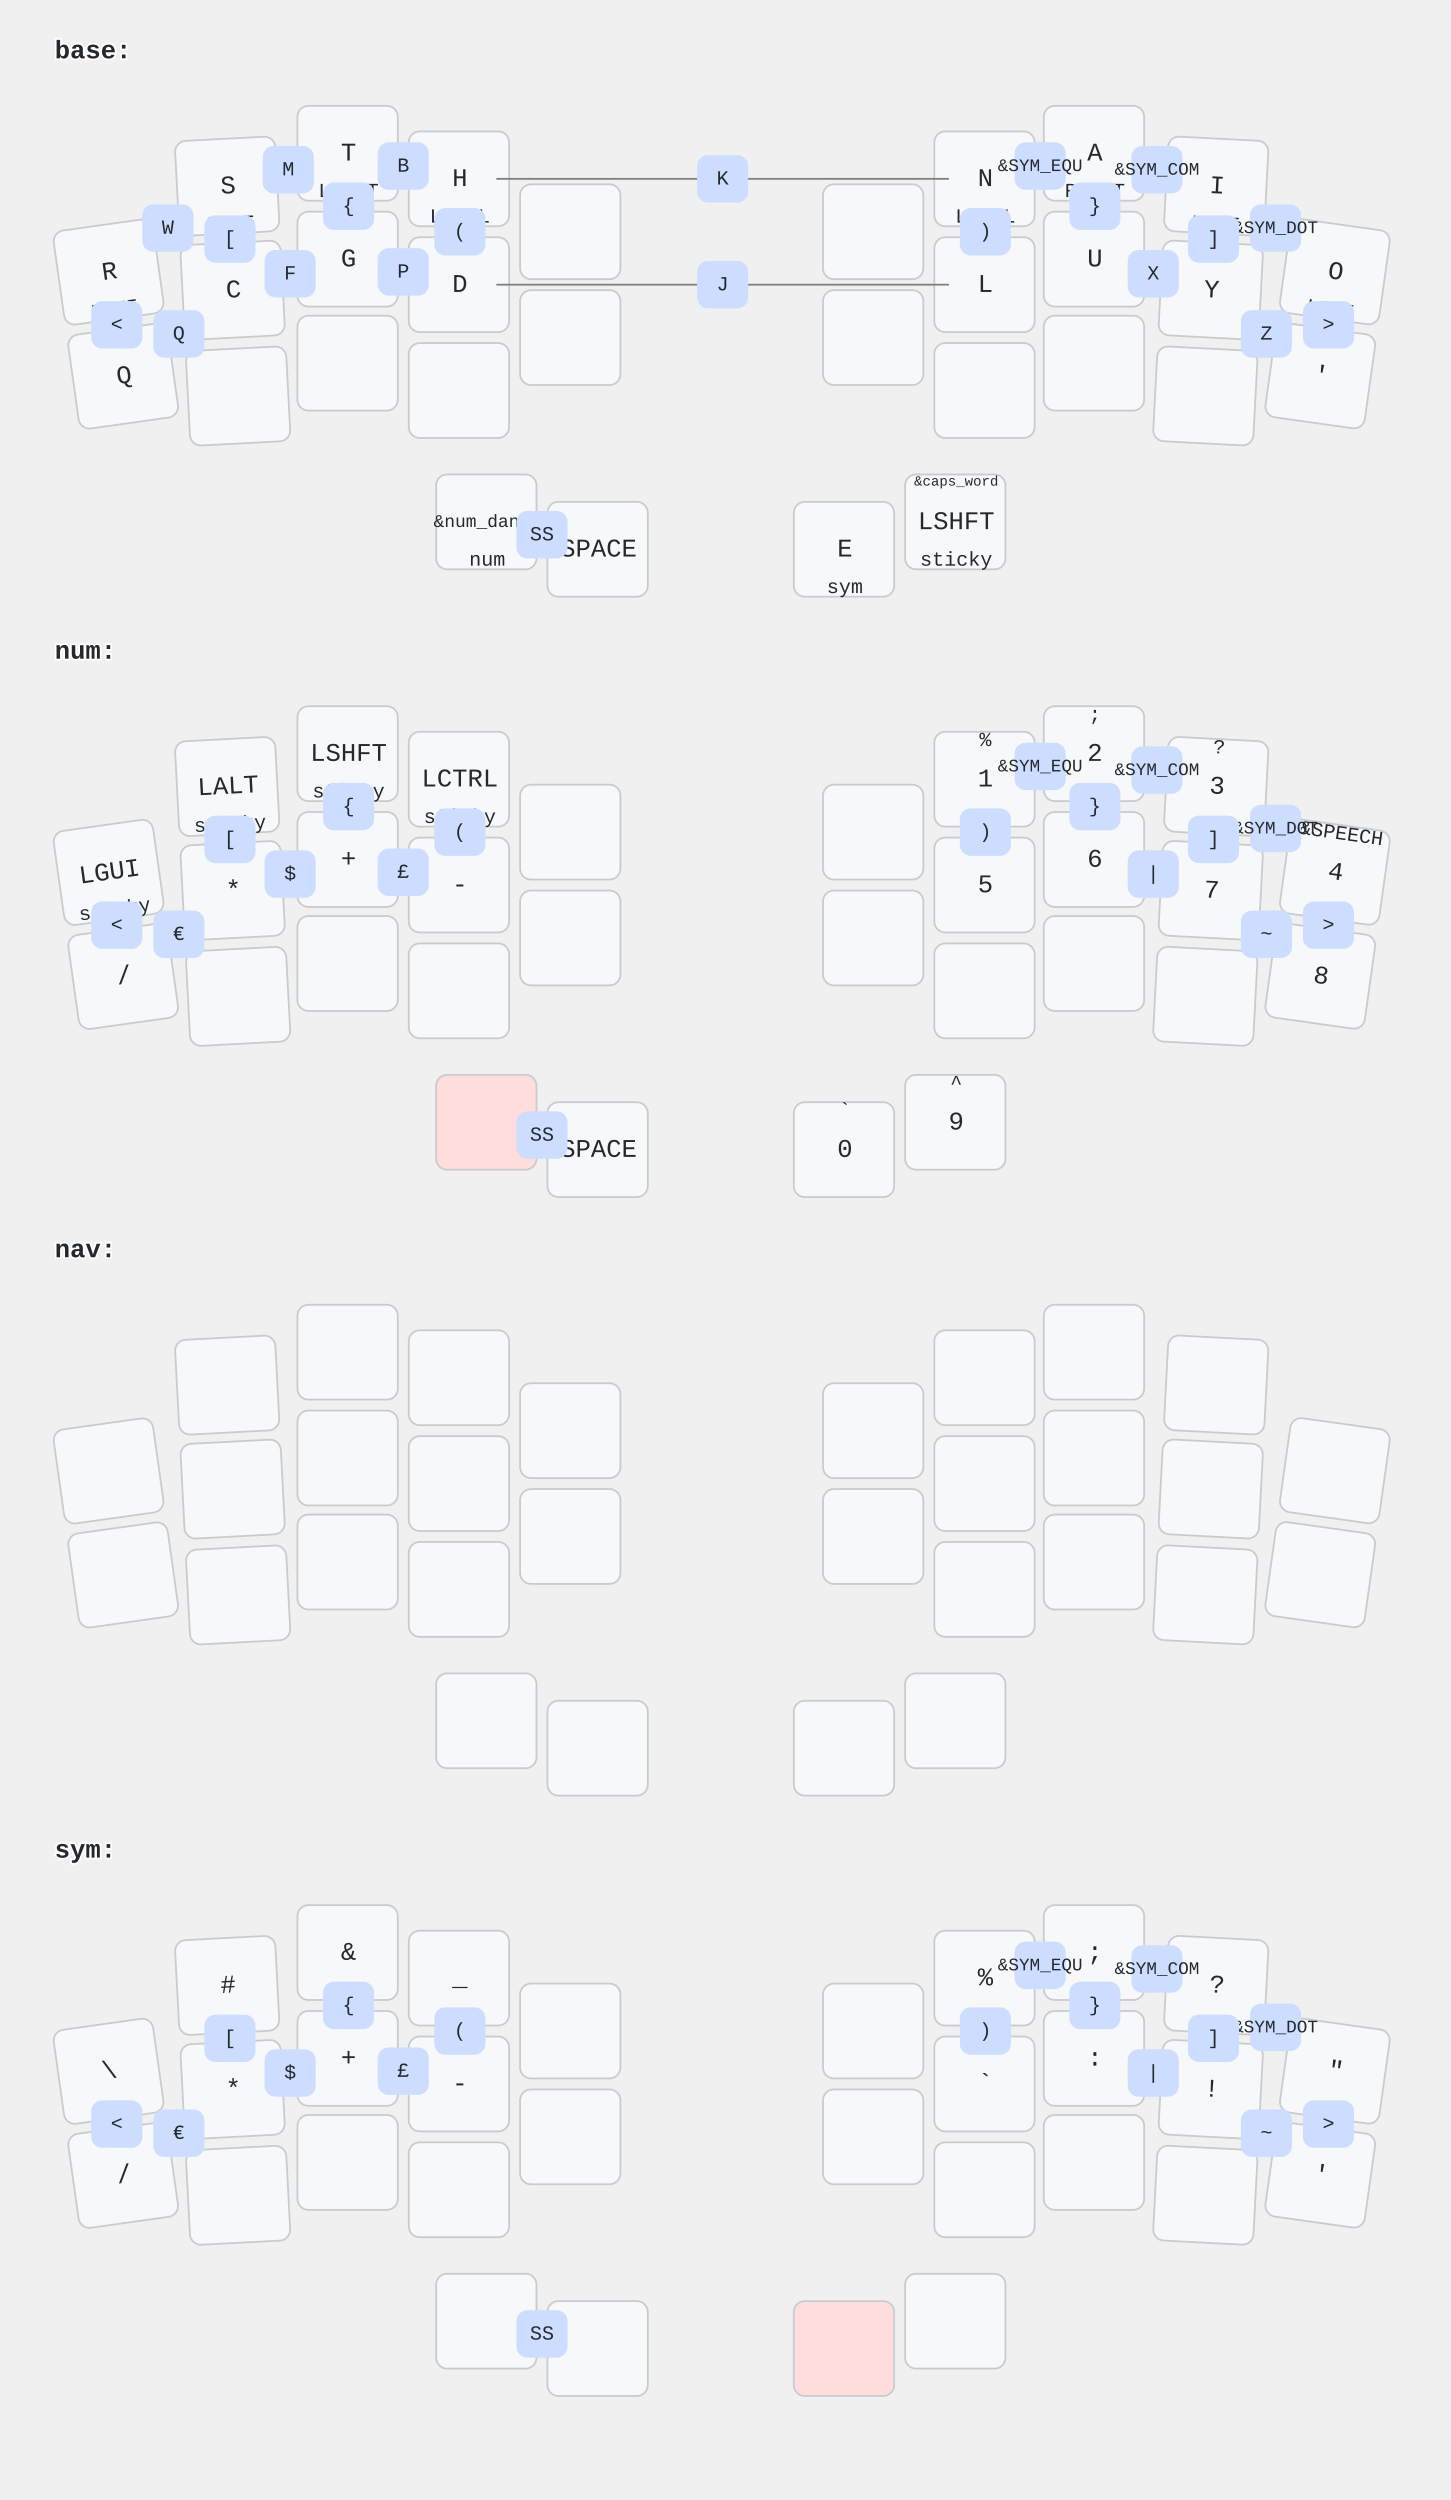
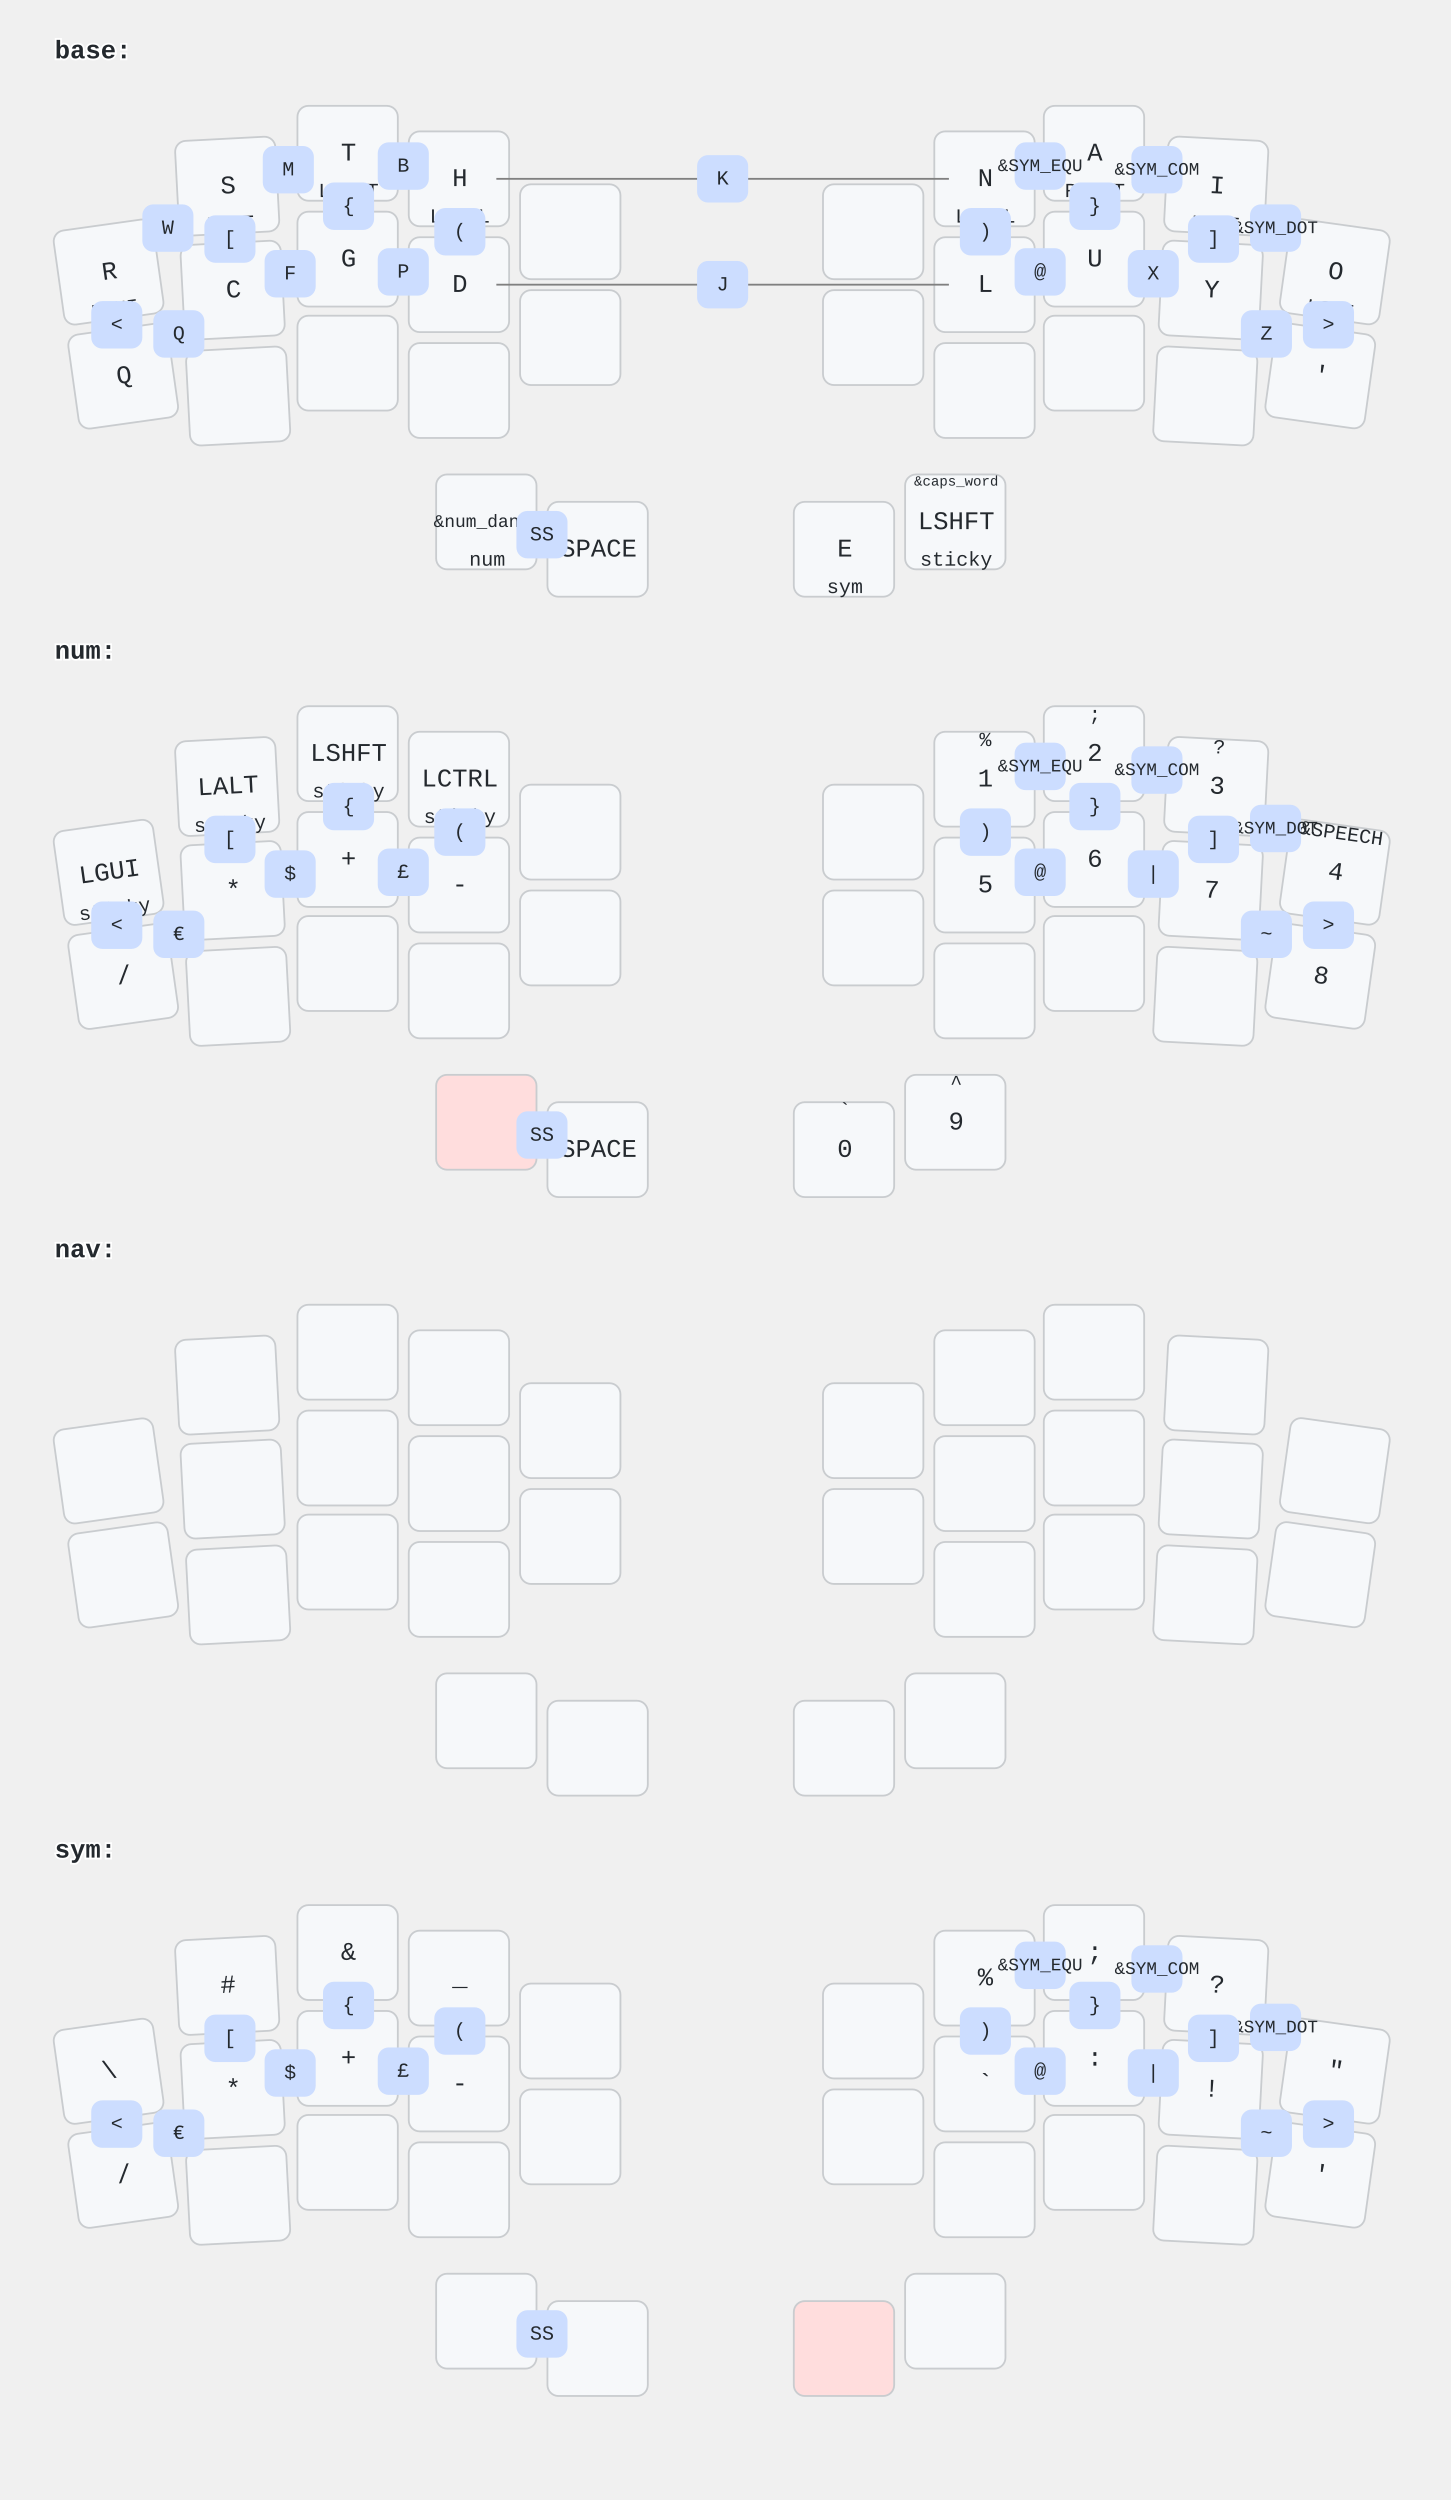
<svg xmlns="http://www.w3.org/2000/svg" width="795" height="1370" viewBox="0 0 795 1370" class="keymap">
  <style>/* inherit t  o force styles through use tags */
svg path {
    fill: inherit;
}

/* font and background color specifications */
svg.keymap {
    font-family: SFMono-Regular,Consolas,Liberation Mono,Menlo,monospace;
    font-size: 14px;
    font-kerning: normal;
    text-rendering: optimizeLegibility;
    fill: #24292e;
}

/* default key styling */
rect.key {
    fill: #f6f8fa;
    stroke: #c9cccf;
    stroke-width: 1;
}

/* default key side styling, only used is draw_key_sides is set */
rect.side {
    filter: brightness(90%);
}

/* color accent for combo boxes */
rect.combo, rect.combo-separate {
    fill: #cdf;
}

/* color accent for held keys */
rect.held, rect.combo.held {
    fill: #fdd;
}

/* color accent for ghost (optional) keys */
rect.ghost, rect.combo.ghost {
    stroke-dasharray: 4, 4;
    stroke-width: 2;
}

text {
    text-anchor: middle;
    dominant-baseline: middle;
}

/* styling for layer labels */
text.label {
    font-weight: bold;
    text-anchor: start;
    stroke: white;
    stroke-width: 2;
    paint-order: stroke;
}

/* styling for combo tap, and key hold/shifted label text */
text.combo, text.hold, text.shifted {
    font-size: 11px;
}

text.hold {
    text-anchor: middle;
    dominant-baseline: auto;
}

text.shifted {
    text-anchor: middle;
    dominant-baseline: hanging;
}

/* styling for hold/shifted label text in combo box */
text.combo.hold, text.combo.shifted {
    font-size: 8px;
}

/* lighter symbol for transparent keys */
text.trans {
    fill: #7b7e81;
}

/* styling for combo dendrons */
path.combo {
    stroke-width: 1;
    stroke: gray;
    fill: none;
}

/* Start Tabler Icons Cleanup */
/* cannot use height/width with glyphs */
.icon-tabler &gt; path {
    fill: inherit;
    stroke: inherit;
    stroke-width: 2;
}
/* hide tabler's default box */
.icon-tabler &gt; path[stroke="none"][fill="none"] {
    visibility: hidden;
}
/* End Tabler Icons Cleanup */
</style>
  <g transform="translate(30, 0)" class="layer-base">
    <text x="0" y="28" class="label">base:</text>
    <g transform="translate(0, 56)">
      <g transform="translate(30, 93) rotate(-8.0)" class="key keypos-0">
        <rect rx="6" ry="6" x="-28" y="-26" width="55" height="52" class="key" />
        <text x="0" y="0" class="key tap">R</text>
        <text x="0" y="24" class="key hold">LGUI</text>
      </g>
      <g transform="translate(95, 46) rotate(-3.0)" class="key keypos-1">
        <rect rx="6" ry="6" x="-28" y="-26" width="55" height="52" class="key" />
        <text x="0" y="0" class="key tap">S</text>
        <text x="0" y="24" class="key hold">LALT</text>
      </g>
      <g transform="translate(161, 28)" class="key keypos-2">
        <rect rx="6" ry="6" x="-28" y="-26" width="55" height="52" class="key" />
        <text x="0" y="0" class="key tap">T</text>
        <text x="0" y="24" class="key hold">LSHFT</text>
      </g>
      <g transform="translate(222, 42)" class="key keypos-3">
        <rect rx="6" ry="6" x="-28" y="-26" width="55" height="52" class="key" />
        <text x="0" y="0" class="key tap">H</text>
        <text x="0" y="24" class="key hold">LCTRL</text>
      </g>
      <g transform="translate(283, 71)" class="key trans keypos-4">
        <rect rx="6" ry="6" x="-28" y="-26" width="55" height="52" class="key trans" />
      </g>
      <g transform="translate(449, 71)" class="key trans keypos-5">
        <rect rx="6" ry="6" x="-28" y="-26" width="55" height="52" class="key trans" />
      </g>
      <g transform="translate(510, 42)" class="key keypos-6">
        <rect rx="6" ry="6" x="-28" y="-26" width="55" height="52" class="key" />
        <text x="0" y="0" class="key tap">N</text>
        <text x="0" y="24" class="key hold">LCTRL</text>
      </g>
      <g transform="translate(570, 28)" class="key keypos-7">
        <rect rx="6" ry="6" x="-28" y="-26" width="55" height="52" class="key" />
        <text x="0" y="0" class="key tap">A</text>
        <text x="0" y="24" class="key hold">RSHFT</text>
      </g>
      <g transform="translate(637, 46) rotate(3.0)" class="key keypos-8">
        <rect rx="6" ry="6" x="-28" y="-26" width="55" height="52" class="key" />
        <text x="0" y="0" class="key tap">I</text>
        <text x="0" y="24" class="key hold">LALT</text>
      </g>
      <g transform="translate(702, 93) rotate(8.0)" class="key keypos-9">
        <rect rx="6" ry="6" x="-28" y="-26" width="55" height="52" class="key" />
        <text x="0" y="0" class="key tap">O</text>
        <text x="0" y="24" class="key hold">LGUI</text>
      </g>
      <g transform="translate(38, 150) rotate(-8.0)" class="key keypos-10">
        <rect rx="6" ry="6" x="-28" y="-26" width="55" height="52" class="key" />
        <text x="0" y="0" class="key tap">Q</text>
      </g>
      <g transform="translate(98, 103) rotate(-3.0)" class="key keypos-11">
        <rect rx="6" ry="6" x="-28" y="-26" width="55" height="52" class="key" />
        <text x="0" y="0" class="key tap">C</text>
      </g>
      <g transform="translate(161, 86)" class="key keypos-12">
        <rect rx="6" ry="6" x="-28" y="-26" width="55" height="52" class="key" />
        <text x="0" y="0" class="key tap">G</text>
      </g>
      <g transform="translate(222, 100)" class="key keypos-13">
        <rect rx="6" ry="6" x="-28" y="-26" width="55" height="52" class="key" />
        <text x="0" y="0" class="key tap">D</text>
      </g>
      <g transform="translate(283, 129)" class="key trans keypos-14">
        <rect rx="6" ry="6" x="-28" y="-26" width="55" height="52" class="key trans" />
      </g>
      <g transform="translate(449, 129)" class="key trans keypos-15">
        <rect rx="6" ry="6" x="-28" y="-26" width="55" height="52" class="key trans" />
      </g>
      <g transform="translate(510, 100)" class="key keypos-16">
        <rect rx="6" ry="6" x="-28" y="-26" width="55" height="52" class="key" />
        <text x="0" y="0" class="key tap">L</text>
      </g>
      <g transform="translate(570, 86)" class="key keypos-17">
        <rect rx="6" ry="6" x="-28" y="-26" width="55" height="52" class="key" />
        <text x="0" y="0" class="key tap">U</text>
      </g>
      <g transform="translate(634, 103) rotate(3.0)" class="key keypos-18">
        <rect rx="6" ry="6" x="-28" y="-26" width="55" height="52" class="key" />
        <text x="0" y="0" class="key tap">Y</text>
      </g>
      <g transform="translate(694, 150) rotate(8.0)" class="key keypos-19">
        <rect rx="6" ry="6" x="-28" y="-26" width="55" height="52" class="key" />
        <text x="0" y="0" class="key tap">'</text>
      </g>
      <g transform="translate(101, 161) rotate(-3.0)" class="key trans keypos-20">
        <rect rx="6" ry="6" x="-28" y="-26" width="55" height="52" class="key trans" />
      </g>
      <g transform="translate(161, 143)" class="key trans keypos-21">
        <rect rx="6" ry="6" x="-28" y="-26" width="55" height="52" class="key trans" />
      </g>
      <g transform="translate(222, 158)" class="key trans keypos-22">
        <rect rx="6" ry="6" x="-28" y="-26" width="55" height="52" class="key trans" />
      </g>
      <g transform="translate(510, 158)" class="key trans keypos-23">
        <rect rx="6" ry="6" x="-28" y="-26" width="55" height="52" class="key trans" />
      </g>
      <g transform="translate(570, 143)" class="key trans keypos-24">
        <rect rx="6" ry="6" x="-28" y="-26" width="55" height="52" class="key trans" />
      </g>
      <g transform="translate(631, 161) rotate(3.0)" class="key trans keypos-25">
        <rect rx="6" ry="6" x="-28" y="-26" width="55" height="52" class="key trans" />
      </g>
      <g transform="translate(237, 230)" class="key keypos-26">
        <rect rx="6" ry="6" x="-28" y="-26" width="55" height="52" class="key" />
        <text x="0" y="0" class="key tap">
          <tspan style="font-size: 70%">&amp;num_dance</tspan>
        </text>
        <text x="0" y="24" class="key hold">num</text>
      </g>
      <g transform="translate(298, 245)" class="key keypos-27">
        <rect rx="6" ry="6" x="-28" y="-26" width="55" height="52" class="key" />
        <text x="0" y="0" class="key tap">SPACE</text>
      </g>
      <g transform="translate(433, 245)" class="key keypos-28">
        <rect rx="6" ry="6" x="-28" y="-26" width="55" height="52" class="key" />
        <text x="0" y="0" class="key tap">E</text>
        <text x="0" y="24" class="key hold">sym</text>
      </g>
      <g transform="translate(494, 230)" class="key keypos-29">
        <rect rx="6" ry="6" x="-28" y="-26" width="55" height="52" class="key" />
        <text x="0" y="0" class="key tap">LSHFT</text>
        <text x="0" y="24" class="key hold">sticky</text>
        <text x="0" y="-24" class="key shifted">
          <tspan style="font-size: 70%">&amp;caps_word</tspan>
        </text>
      </g>
      <g class="combo combopos-0">
        <rect rx="6" ry="6" x="48" y="56" width="28" height="26" class="combo" />
        <text x="62" y="69" class="combo tap">W</text>
      </g>
      <g class="combo combopos-1">
        <rect rx="6" ry="6" x="114" y="24" width="28" height="26" class="combo" />
        <text x="128" y="37" class="combo tap">M</text>
      </g>
      <g class="combo combopos-2">
        <rect rx="6" ry="6" x="177" y="22" width="28" height="26" class="combo" />
        <text x="191" y="35" class="combo tap">B</text>
      </g>
      <g class="combo combopos-3">
        <path d="M366,42 l-124,0" class="combo" />
        <path d="M366,42 l124,0" class="combo" />
        <rect rx="6" ry="6" x="352" y="29" width="28" height="26" class="combo" />
        <text x="366" y="42" class="combo tap">K</text>
      </g>
      <g class="combo combopos-4">
        <rect rx="6" ry="6" x="526" y="22" width="28" height="26" class="combo" />
        <text x="540" y="35" class="combo tap">
          <tspan style="font-size: 88%">&amp;SYM_EQU</tspan>
        </text>
      </g>
      <g class="combo combopos-5">
        <rect rx="6" ry="6" x="590" y="24" width="28" height="26" class="combo" />
        <text x="604" y="37" class="combo tap">
          <tspan style="font-size: 88%">&amp;SYM_COM</tspan>
        </text>
      </g>
      <g class="combo combopos-6">
        <rect rx="6" ry="6" x="655" y="56" width="28" height="26" class="combo" />
        <text x="669" y="69" class="combo tap">
          <tspan style="font-size: 88%">&amp;SYM_DOT</tspan>
        </text>
      </g>
      <g class="combo combopos-7">
        <rect rx="6" ry="6" x="54" y="114" width="28" height="26" class="combo" />
        <text x="68" y="127" class="combo tap">Q</text>
      </g>
      <g class="combo combopos-8">
        <rect rx="6" ry="6" x="115" y="81" width="28" height="26" class="combo" />
        <text x="129" y="94" class="combo tap">F</text>
      </g>
      <g class="combo combopos-9">
        <rect rx="6" ry="6" x="177" y="80" width="28" height="26" class="combo" />
        <text x="191" y="93" class="combo tap">P</text>
      </g>
      <g class="combo combopos-10">
        <path d="M366,100 l-124,0" class="combo" />
        <path d="M366,100 l124,0" class="combo" />
        <rect rx="6" ry="6" x="352" y="87" width="28" height="26" class="combo" />
        <text x="366" y="100" class="combo tap">J</text>
      </g>
      <g class="combo combopos-11">
+         <rect rx="6" ry="6" x="526" y="80" width="28" height="26" class="combo" />
+         <text x="540" y="93" class="combo tap">@</text>
+       </g>
+       <g class="combo combopos-12">
        <rect rx="6" ry="6" x="588" y="81" width="28" height="26" class="combo" />
        <text x="602" y="94" class="combo tap">X</text>
      </g>
-       <g class="combo combopos-12">
+       <g class="combo combopos-13">
        <rect rx="6" ry="6" x="650" y="114" width="28" height="26" class="combo" />
        <text x="664" y="127" class="combo tap">Z</text>
      </g>
-       <g class="combo combopos-13">
+       <g class="combo combopos-14">
        <rect rx="6" ry="6" x="253" y="224" width="28" height="26" class="combo" />
        <text x="267" y="237" class="combo tap">SS</text>
      </g>
-       <g class="combo combopos-14">
+       <g class="combo combopos-15">
        <rect rx="6" ry="6" x="20" y="109" width="28" height="26" class="combo" />
        <text x="34" y="122" class="combo tap">&lt;</text>
      </g>
-       <g class="combo combopos-15">
+       <g class="combo combopos-16">
        <rect rx="6" ry="6" x="82" y="62" width="28" height="26" class="combo" />
        <text x="96" y="75" class="combo tap">[</text>
      </g>
-       <g class="combo combopos-16">
+       <g class="combo combopos-17">
        <rect rx="6" ry="6" x="147" y="44" width="28" height="26" class="combo" />
        <text x="161" y="57" class="combo tap">{</text>
      </g>
-       <g class="combo combopos-17">
+       <g class="combo combopos-18">
        <rect rx="6" ry="6" x="208" y="58" width="28" height="26" class="combo" />
        <text x="222" y="71" class="combo tap">(</text>
      </g>
-       <g class="combo combopos-18">
+       <g class="combo combopos-19">
        <rect rx="6" ry="6" x="496" y="58" width="28" height="26" class="combo" />
        <text x="510" y="71" class="combo tap">)</text>
      </g>
-       <g class="combo combopos-19">
+       <g class="combo combopos-20">
        <rect rx="6" ry="6" x="556" y="44" width="28" height="26" class="combo" />
        <text x="570" y="57" class="combo tap">}</text>
      </g>
-       <g class="combo combopos-20">
+       <g class="combo combopos-21">
        <rect rx="6" ry="6" x="621" y="62" width="28" height="26" class="combo" />
        <text x="635" y="75" class="combo tap">]</text>
      </g>
-       <g class="combo combopos-21">
+       <g class="combo combopos-22">
        <rect rx="6" ry="6" x="684" y="109" width="28" height="26" class="combo" />
        <text x="698" y="122" class="combo tap">&gt;</text>
      </g>
    </g>
  </g>
  <g transform="translate(30, 329)" class="layer-num">
    <text x="0" y="28" class="label">num:</text>
    <g transform="translate(0, 56)">
      <g transform="translate(30, 93) rotate(-8.0)" class="key keypos-0">
        <rect rx="6" ry="6" x="-28" y="-26" width="55" height="52" class="key" />
        <text x="0" y="0" class="key tap">LGUI</text>
        <text x="0" y="24" class="key hold">sticky</text>
      </g>
      <g transform="translate(95, 46) rotate(-3.0)" class="key keypos-1">
        <rect rx="6" ry="6" x="-28" y="-26" width="55" height="52" class="key" />
        <text x="0" y="0" class="key tap">LALT</text>
        <text x="0" y="24" class="key hold">sticky</text>
      </g>
      <g transform="translate(161, 28)" class="key keypos-2">
        <rect rx="6" ry="6" x="-28" y="-26" width="55" height="52" class="key" />
        <text x="0" y="0" class="key tap">LSHFT</text>
        <text x="0" y="24" class="key hold">sticky</text>
      </g>
      <g transform="translate(222, 42)" class="key keypos-3">
        <rect rx="6" ry="6" x="-28" y="-26" width="55" height="52" class="key" />
        <text x="0" y="0" class="key tap">LCTRL</text>
        <text x="0" y="24" class="key hold">sticky</text>
      </g>
      <g transform="translate(283, 71)" class="key trans keypos-4">
        <rect rx="6" ry="6" x="-28" y="-26" width="55" height="52" class="key trans" />
      </g>
      <g transform="translate(449, 71)" class="key trans keypos-5">
        <rect rx="6" ry="6" x="-28" y="-26" width="55" height="52" class="key trans" />
      </g>
      <g transform="translate(510, 42)" class="key keypos-6">
        <rect rx="6" ry="6" x="-28" y="-26" width="55" height="52" class="key" />
        <text x="0" y="0" class="key tap">1</text>
        <text x="0" y="-24" class="key shifted">%</text>
      </g>
      <g transform="translate(570, 28)" class="key keypos-7">
        <rect rx="6" ry="6" x="-28" y="-26" width="55" height="52" class="key" />
        <text x="0" y="0" class="key tap">2</text>
        <text x="0" y="-24" class="key shifted">;</text>
      </g>
      <g transform="translate(637, 46) rotate(3.0)" class="key keypos-8">
        <rect rx="6" ry="6" x="-28" y="-26" width="55" height="52" class="key" />
        <text x="0" y="0" class="key tap">3</text>
        <text x="0" y="-24" class="key shifted">?</text>
      </g>
      <g transform="translate(702, 93) rotate(8.0)" class="key keypos-9">
        <rect rx="6" ry="6" x="-28" y="-26" width="55" height="52" class="key" />
        <text x="0" y="0" class="key tap">4</text>
        <text x="0" y="-24" class="key shifted">&amp;SPEECH</text>
      </g>
      <g transform="translate(38, 150) rotate(-8.0)" class="key keypos-10">
        <rect rx="6" ry="6" x="-28" y="-26" width="55" height="52" class="key" />
        <text x="0" y="0" class="key tap">/</text>
        <text x="0" y="-24" class="key shifted">\</text>
      </g>
      <g transform="translate(98, 103) rotate(-3.0)" class="key keypos-11">
        <rect rx="6" ry="6" x="-28" y="-26" width="55" height="52" class="key" />
        <text x="0" y="0" class="key tap">*</text>
        <text x="0" y="-24" class="key shifted">#</text>
      </g>
      <g transform="translate(161, 86)" class="key keypos-12">
        <rect rx="6" ry="6" x="-28" y="-26" width="55" height="52" class="key" />
        <text x="0" y="0" class="key tap">+</text>
        <text x="0" y="-24" class="key shifted">&amp;</text>
      </g>
      <g transform="translate(222, 100)" class="key keypos-13">
        <rect rx="6" ry="6" x="-28" y="-26" width="55" height="52" class="key" />
        <text x="0" y="0" class="key tap">-</text>
        <text x="0" y="-24" class="key shifted">_</text>
      </g>
      <g transform="translate(283, 129)" class="key trans keypos-14">
        <rect rx="6" ry="6" x="-28" y="-26" width="55" height="52" class="key trans" />
      </g>
      <g transform="translate(449, 129)" class="key trans keypos-15">
        <rect rx="6" ry="6" x="-28" y="-26" width="55" height="52" class="key trans" />
      </g>
      <g transform="translate(510, 100)" class="key keypos-16">
        <rect rx="6" ry="6" x="-28" y="-26" width="55" height="52" class="key" />
        <text x="0" y="0" class="key tap">5</text>
        <text x="0" y="-24" class="key shifted">`</text>
      </g>
      <g transform="translate(570, 86)" class="key keypos-17">
        <rect rx="6" ry="6" x="-28" y="-26" width="55" height="52" class="key" />
        <text x="0" y="0" class="key tap">6</text>
        <text x="0" y="-24" class="key shifted">:</text>
      </g>
      <g transform="translate(634, 103) rotate(3.0)" class="key keypos-18">
        <rect rx="6" ry="6" x="-28" y="-26" width="55" height="52" class="key" />
        <text x="0" y="0" class="key tap">7</text>
        <text x="0" y="-24" class="key shifted">!</text>
      </g>
      <g transform="translate(694, 150) rotate(8.0)" class="key keypos-19">
        <rect rx="6" ry="6" x="-28" y="-26" width="55" height="52" class="key" />
        <text x="0" y="0" class="key tap">8</text>
        <text x="0" y="-24" class="key shifted">'</text>
      </g>
      <g transform="translate(101, 161) rotate(-3.0)" class="key trans keypos-20">
        <rect rx="6" ry="6" x="-28" y="-26" width="55" height="52" class="key trans" />
      </g>
      <g transform="translate(161, 143)" class="key trans keypos-21">
        <rect rx="6" ry="6" x="-28" y="-26" width="55" height="52" class="key trans" />
      </g>
      <g transform="translate(222, 158)" class="key trans keypos-22">
        <rect rx="6" ry="6" x="-28" y="-26" width="55" height="52" class="key trans" />
      </g>
      <g transform="translate(510, 158)" class="key trans keypos-23">
        <rect rx="6" ry="6" x="-28" y="-26" width="55" height="52" class="key trans" />
      </g>
      <g transform="translate(570, 143)" class="key trans keypos-24">
        <rect rx="6" ry="6" x="-28" y="-26" width="55" height="52" class="key trans" />
      </g>
      <g transform="translate(631, 161) rotate(3.0)" class="key trans keypos-25">
        <rect rx="6" ry="6" x="-28" y="-26" width="55" height="52" class="key trans" />
      </g>
      <g transform="translate(237, 230)" class="key held keypos-26">
        <rect rx="6" ry="6" x="-28" y="-26" width="55" height="52" class="key held" />
      </g>
      <g transform="translate(298, 245)" class="key keypos-27">
        <rect rx="6" ry="6" x="-28" y="-26" width="55" height="52" class="key" />
        <text x="0" y="0" class="key tap">SPACE</text>
      </g>
      <g transform="translate(433, 245)" class="key keypos-28">
        <rect rx="6" ry="6" x="-28" y="-26" width="55" height="52" class="key" />
        <text x="0" y="0" class="key tap">0</text>
        <text x="0" y="-24" class="key shifted">`</text>
      </g>
      <g transform="translate(494, 230)" class="key keypos-29">
        <rect rx="6" ry="6" x="-28" y="-26" width="55" height="52" class="key" />
        <text x="0" y="0" class="key tap">9</text>
        <text x="0" y="-24" class="key shifted">^</text>
      </g>
      <g class="combo combopos-0">
        <rect rx="6" ry="6" x="526" y="22" width="28" height="26" class="combo" />
        <text x="540" y="35" class="combo tap">
          <tspan style="font-size: 88%">&amp;SYM_EQU</tspan>
        </text>
      </g>
      <g class="combo combopos-1">
        <rect rx="6" ry="6" x="590" y="24" width="28" height="26" class="combo" />
        <text x="604" y="37" class="combo tap">
          <tspan style="font-size: 88%">&amp;SYM_COM</tspan>
        </text>
      </g>
      <g class="combo combopos-2">
        <rect rx="6" ry="6" x="655" y="56" width="28" height="26" class="combo" />
        <text x="669" y="69" class="combo tap">
          <tspan style="font-size: 88%">&amp;SYM_DOT</tspan>
        </text>
      </g>
      <g class="combo combopos-3">
+         <rect rx="6" ry="6" x="526" y="80" width="28" height="26" class="combo" />
+         <text x="540" y="93" class="combo tap">@</text>
+       </g>
+       <g class="combo combopos-4">
        <rect rx="6" ry="6" x="253" y="224" width="28" height="26" class="combo" />
        <text x="267" y="237" class="combo tap">SS</text>
      </g>
-       <g class="combo combopos-4">
+       <g class="combo combopos-5">
        <rect rx="6" ry="6" x="20" y="109" width="28" height="26" class="combo" />
        <text x="34" y="122" class="combo tap">&lt;</text>
      </g>
-       <g class="combo combopos-5">
+       <g class="combo combopos-6">
        <rect rx="6" ry="6" x="82" y="62" width="28" height="26" class="combo" />
        <text x="96" y="75" class="combo tap">[</text>
      </g>
-       <g class="combo combopos-6">
+       <g class="combo combopos-7">
        <rect rx="6" ry="6" x="147" y="44" width="28" height="26" class="combo" />
        <text x="161" y="57" class="combo tap">{</text>
      </g>
-       <g class="combo combopos-7">
+       <g class="combo combopos-8">
        <rect rx="6" ry="6" x="208" y="58" width="28" height="26" class="combo" />
        <text x="222" y="71" class="combo tap">(</text>
      </g>
-       <g class="combo combopos-8">
+       <g class="combo combopos-9">
        <rect rx="6" ry="6" x="496" y="58" width="28" height="26" class="combo" />
        <text x="510" y="71" class="combo tap">)</text>
      </g>
-       <g class="combo combopos-9">
+       <g class="combo combopos-10">
        <rect rx="6" ry="6" x="556" y="44" width="28" height="26" class="combo" />
        <text x="570" y="57" class="combo tap">}</text>
      </g>
-       <g class="combo combopos-10">
+       <g class="combo combopos-11">
        <rect rx="6" ry="6" x="621" y="62" width="28" height="26" class="combo" />
        <text x="635" y="75" class="combo tap">]</text>
      </g>
-       <g class="combo combopos-11">
+       <g class="combo combopos-12">
        <rect rx="6" ry="6" x="684" y="109" width="28" height="26" class="combo" />
        <text x="698" y="122" class="combo tap">&gt;</text>
      </g>
-       <g class="combo combopos-12">
+       <g class="combo combopos-13">
        <rect rx="6" ry="6" x="54" y="114" width="28" height="26" class="combo" />
        <text x="68" y="127" class="combo tap">€</text>
      </g>
-       <g class="combo combopos-13">
+       <g class="combo combopos-14">
        <rect rx="6" ry="6" x="115" y="81" width="28" height="26" class="combo" />
        <text x="129" y="94" class="combo tap">$</text>
      </g>
-       <g class="combo combopos-14">
+       <g class="combo combopos-15">
        <rect rx="6" ry="6" x="177" y="80" width="28" height="26" class="combo" />
        <text x="191" y="93" class="combo tap">£</text>
      </g>
-       <g class="combo combopos-15">
+       <g class="combo combopos-16">
        <rect rx="6" ry="6" x="588" y="81" width="28" height="26" class="combo" />
        <text x="602" y="94" class="combo tap">|</text>
      </g>
-       <g class="combo combopos-16">
+       <g class="combo combopos-17">
        <rect rx="6" ry="6" x="650" y="114" width="28" height="26" class="combo" />
        <text x="664" y="127" class="combo tap">~</text>
      </g>
    </g>
  </g>
  <g transform="translate(30, 657)" class="layer-nav">
    <text x="0" y="28" class="label">nav:</text>
    <g transform="translate(0, 56)">
      <g transform="translate(30, 93) rotate(-8.0)" class="key trans keypos-0">
        <rect rx="6" ry="6" x="-28" y="-26" width="55" height="52" class="key trans" />
      </g>
      <g transform="translate(95, 46) rotate(-3.0)" class="key trans keypos-1">
        <rect rx="6" ry="6" x="-28" y="-26" width="55" height="52" class="key trans" />
      </g>
      <g transform="translate(161, 28)" class="key trans keypos-2">
        <rect rx="6" ry="6" x="-28" y="-26" width="55" height="52" class="key trans" />
      </g>
      <g transform="translate(222, 42)" class="key trans keypos-3">
        <rect rx="6" ry="6" x="-28" y="-26" width="55" height="52" class="key trans" />
      </g>
      <g transform="translate(283, 71)" class="key trans keypos-4">
        <rect rx="6" ry="6" x="-28" y="-26" width="55" height="52" class="key trans" />
      </g>
      <g transform="translate(449, 71)" class="key trans keypos-5">
        <rect rx="6" ry="6" x="-28" y="-26" width="55" height="52" class="key trans" />
      </g>
      <g transform="translate(510, 42)" class="key trans keypos-6">
        <rect rx="6" ry="6" x="-28" y="-26" width="55" height="52" class="key trans" />
      </g>
      <g transform="translate(570, 28)" class="key trans keypos-7">
        <rect rx="6" ry="6" x="-28" y="-26" width="55" height="52" class="key trans" />
      </g>
      <g transform="translate(637, 46) rotate(3.0)" class="key trans keypos-8">
        <rect rx="6" ry="6" x="-28" y="-26" width="55" height="52" class="key trans" />
      </g>
      <g transform="translate(702, 93) rotate(8.0)" class="key trans keypos-9">
        <rect rx="6" ry="6" x="-28" y="-26" width="55" height="52" class="key trans" />
      </g>
      <g transform="translate(38, 150) rotate(-8.0)" class="key trans keypos-10">
        <rect rx="6" ry="6" x="-28" y="-26" width="55" height="52" class="key trans" />
      </g>
      <g transform="translate(98, 103) rotate(-3.0)" class="key trans keypos-11">
        <rect rx="6" ry="6" x="-28" y="-26" width="55" height="52" class="key trans" />
      </g>
      <g transform="translate(161, 86)" class="key trans keypos-12">
        <rect rx="6" ry="6" x="-28" y="-26" width="55" height="52" class="key trans" />
      </g>
      <g transform="translate(222, 100)" class="key trans keypos-13">
        <rect rx="6" ry="6" x="-28" y="-26" width="55" height="52" class="key trans" />
      </g>
      <g transform="translate(283, 129)" class="key trans keypos-14">
        <rect rx="6" ry="6" x="-28" y="-26" width="55" height="52" class="key trans" />
      </g>
      <g transform="translate(449, 129)" class="key trans keypos-15">
        <rect rx="6" ry="6" x="-28" y="-26" width="55" height="52" class="key trans" />
      </g>
      <g transform="translate(510, 100)" class="key trans keypos-16">
        <rect rx="6" ry="6" x="-28" y="-26" width="55" height="52" class="key trans" />
      </g>
      <g transform="translate(570, 86)" class="key trans keypos-17">
        <rect rx="6" ry="6" x="-28" y="-26" width="55" height="52" class="key trans" />
      </g>
      <g transform="translate(634, 103) rotate(3.0)" class="key trans keypos-18">
        <rect rx="6" ry="6" x="-28" y="-26" width="55" height="52" class="key trans" />
      </g>
      <g transform="translate(694, 150) rotate(8.0)" class="key trans keypos-19">
        <rect rx="6" ry="6" x="-28" y="-26" width="55" height="52" class="key trans" />
      </g>
      <g transform="translate(101, 161) rotate(-3.0)" class="key trans keypos-20">
        <rect rx="6" ry="6" x="-28" y="-26" width="55" height="52" class="key trans" />
      </g>
      <g transform="translate(161, 143)" class="key trans keypos-21">
        <rect rx="6" ry="6" x="-28" y="-26" width="55" height="52" class="key trans" />
      </g>
      <g transform="translate(222, 158)" class="key trans keypos-22">
        <rect rx="6" ry="6" x="-28" y="-26" width="55" height="52" class="key trans" />
      </g>
      <g transform="translate(510, 158)" class="key trans keypos-23">
        <rect rx="6" ry="6" x="-28" y="-26" width="55" height="52" class="key trans" />
      </g>
      <g transform="translate(570, 143)" class="key trans keypos-24">
        <rect rx="6" ry="6" x="-28" y="-26" width="55" height="52" class="key trans" />
      </g>
      <g transform="translate(631, 161) rotate(3.0)" class="key trans keypos-25">
        <rect rx="6" ry="6" x="-28" y="-26" width="55" height="52" class="key trans" />
      </g>
      <g transform="translate(237, 230)" class="key trans keypos-26">
        <rect rx="6" ry="6" x="-28" y="-26" width="55" height="52" class="key trans" />
      </g>
      <g transform="translate(298, 245)" class="key trans keypos-27">
        <rect rx="6" ry="6" x="-28" y="-26" width="55" height="52" class="key trans" />
      </g>
      <g transform="translate(433, 245)" class="key trans keypos-28">
        <rect rx="6" ry="6" x="-28" y="-26" width="55" height="52" class="key trans" />
      </g>
      <g transform="translate(494, 230)" class="key trans keypos-29">
        <rect rx="6" ry="6" x="-28" y="-26" width="55" height="52" class="key trans" />
      </g>
    </g>
  </g>
  <g transform="translate(30, 986)" class="layer-sym">
    <text x="0" y="28" class="label">sym:</text>
    <g transform="translate(0, 56)">
      <g transform="translate(30, 93) rotate(-8.0)" class="key keypos-0">
        <rect rx="6" ry="6" x="-28" y="-26" width="55" height="52" class="key" />
        <text x="0" y="0" class="key tap">\</text>
      </g>
      <g transform="translate(95, 46) rotate(-3.0)" class="key keypos-1">
        <rect rx="6" ry="6" x="-28" y="-26" width="55" height="52" class="key" />
        <text x="0" y="0" class="key tap">#</text>
      </g>
      <g transform="translate(161, 28)" class="key keypos-2">
        <rect rx="6" ry="6" x="-28" y="-26" width="55" height="52" class="key" />
        <text x="0" y="0" class="key tap">&amp;</text>
      </g>
      <g transform="translate(222, 42)" class="key keypos-3">
        <rect rx="6" ry="6" x="-28" y="-26" width="55" height="52" class="key" />
        <text x="0" y="0" class="key tap">_</text>
      </g>
      <g transform="translate(283, 71)" class="key trans keypos-4">
        <rect rx="6" ry="6" x="-28" y="-26" width="55" height="52" class="key trans" />
      </g>
      <g transform="translate(449, 71)" class="key trans keypos-5">
        <rect rx="6" ry="6" x="-28" y="-26" width="55" height="52" class="key trans" />
      </g>
      <g transform="translate(510, 42)" class="key keypos-6">
        <rect rx="6" ry="6" x="-28" y="-26" width="55" height="52" class="key" />
        <text x="0" y="0" class="key tap">%</text>
      </g>
      <g transform="translate(570, 28)" class="key keypos-7">
        <rect rx="6" ry="6" x="-28" y="-26" width="55" height="52" class="key" />
        <text x="0" y="0" class="key tap">;</text>
      </g>
      <g transform="translate(637, 46) rotate(3.0)" class="key keypos-8">
        <rect rx="6" ry="6" x="-28" y="-26" width="55" height="52" class="key" />
        <text x="0" y="0" class="key tap">?</text>
      </g>
      <g transform="translate(702, 93) rotate(8.0)" class="key keypos-9">
        <rect rx="6" ry="6" x="-28" y="-26" width="55" height="52" class="key" />
        <text x="0" y="0" class="key tap">"</text>
      </g>
      <g transform="translate(38, 150) rotate(-8.0)" class="key keypos-10">
        <rect rx="6" ry="6" x="-28" y="-26" width="55" height="52" class="key" />
        <text x="0" y="0" class="key tap">/</text>
      </g>
      <g transform="translate(98, 103) rotate(-3.0)" class="key keypos-11">
        <rect rx="6" ry="6" x="-28" y="-26" width="55" height="52" class="key" />
        <text x="0" y="0" class="key tap">*</text>
      </g>
      <g transform="translate(161, 86)" class="key keypos-12">
        <rect rx="6" ry="6" x="-28" y="-26" width="55" height="52" class="key" />
        <text x="0" y="0" class="key tap">+</text>
      </g>
      <g transform="translate(222, 100)" class="key keypos-13">
        <rect rx="6" ry="6" x="-28" y="-26" width="55" height="52" class="key" />
        <text x="0" y="0" class="key tap">-</text>
      </g>
      <g transform="translate(283, 129)" class="key trans keypos-14">
        <rect rx="6" ry="6" x="-28" y="-26" width="55" height="52" class="key trans" />
      </g>
      <g transform="translate(449, 129)" class="key trans keypos-15">
        <rect rx="6" ry="6" x="-28" y="-26" width="55" height="52" class="key trans" />
      </g>
      <g transform="translate(510, 100)" class="key keypos-16">
        <rect rx="6" ry="6" x="-28" y="-26" width="55" height="52" class="key" />
        <text x="0" y="0" class="key tap">`</text>
      </g>
      <g transform="translate(570, 86)" class="key keypos-17">
        <rect rx="6" ry="6" x="-28" y="-26" width="55" height="52" class="key" />
        <text x="0" y="0" class="key tap">:</text>
      </g>
      <g transform="translate(634, 103) rotate(3.0)" class="key keypos-18">
        <rect rx="6" ry="6" x="-28" y="-26" width="55" height="52" class="key" />
        <text x="0" y="0" class="key tap">!</text>
      </g>
      <g transform="translate(694, 150) rotate(8.0)" class="key keypos-19">
        <rect rx="6" ry="6" x="-28" y="-26" width="55" height="52" class="key" />
        <text x="0" y="0" class="key tap">'</text>
      </g>
      <g transform="translate(101, 161) rotate(-3.0)" class="key trans keypos-20">
        <rect rx="6" ry="6" x="-28" y="-26" width="55" height="52" class="key trans" />
      </g>
      <g transform="translate(161, 143)" class="key trans keypos-21">
        <rect rx="6" ry="6" x="-28" y="-26" width="55" height="52" class="key trans" />
      </g>
      <g transform="translate(222, 158)" class="key trans keypos-22">
        <rect rx="6" ry="6" x="-28" y="-26" width="55" height="52" class="key trans" />
      </g>
      <g transform="translate(510, 158)" class="key trans keypos-23">
        <rect rx="6" ry="6" x="-28" y="-26" width="55" height="52" class="key trans" />
      </g>
      <g transform="translate(570, 143)" class="key trans keypos-24">
        <rect rx="6" ry="6" x="-28" y="-26" width="55" height="52" class="key trans" />
      </g>
      <g transform="translate(631, 161) rotate(3.0)" class="key trans keypos-25">
        <rect rx="6" ry="6" x="-28" y="-26" width="55" height="52" class="key trans" />
      </g>
      <g transform="translate(237, 230)" class="key trans keypos-26">
        <rect rx="6" ry="6" x="-28" y="-26" width="55" height="52" class="key trans" />
      </g>
      <g transform="translate(298, 245)" class="key trans keypos-27">
        <rect rx="6" ry="6" x="-28" y="-26" width="55" height="52" class="key trans" />
      </g>
      <g transform="translate(433, 245)" class="key held keypos-28">
        <rect rx="6" ry="6" x="-28" y="-26" width="55" height="52" class="key held" />
      </g>
      <g transform="translate(494, 230)" class="key trans keypos-29">
        <rect rx="6" ry="6" x="-28" y="-26" width="55" height="52" class="key trans" />
      </g>
      <g class="combo combopos-0">
        <rect rx="6" ry="6" x="526" y="22" width="28" height="26" class="combo" />
        <text x="540" y="35" class="combo tap">
          <tspan style="font-size: 88%">&amp;SYM_EQU</tspan>
        </text>
      </g>
      <g class="combo combopos-1">
        <rect rx="6" ry="6" x="590" y="24" width="28" height="26" class="combo" />
        <text x="604" y="37" class="combo tap">
          <tspan style="font-size: 88%">&amp;SYM_COM</tspan>
        </text>
      </g>
      <g class="combo combopos-2">
        <rect rx="6" ry="6" x="655" y="56" width="28" height="26" class="combo" />
        <text x="669" y="69" class="combo tap">
          <tspan style="font-size: 88%">&amp;SYM_DOT</tspan>
        </text>
      </g>
      <g class="combo combopos-3">
+         <rect rx="6" ry="6" x="526" y="80" width="28" height="26" class="combo" />
+         <text x="540" y="93" class="combo tap">@</text>
+       </g>
+       <g class="combo combopos-4">
        <rect rx="6" ry="6" x="253" y="224" width="28" height="26" class="combo" />
        <text x="267" y="237" class="combo tap">SS</text>
      </g>
-       <g class="combo combopos-4">
+       <g class="combo combopos-5">
        <rect rx="6" ry="6" x="20" y="109" width="28" height="26" class="combo" />
        <text x="34" y="122" class="combo tap">&lt;</text>
      </g>
-       <g class="combo combopos-5">
+       <g class="combo combopos-6">
        <rect rx="6" ry="6" x="82" y="62" width="28" height="26" class="combo" />
        <text x="96" y="75" class="combo tap">[</text>
      </g>
-       <g class="combo combopos-6">
+       <g class="combo combopos-7">
        <rect rx="6" ry="6" x="147" y="44" width="28" height="26" class="combo" />
        <text x="161" y="57" class="combo tap">{</text>
      </g>
-       <g class="combo combopos-7">
+       <g class="combo combopos-8">
        <rect rx="6" ry="6" x="208" y="58" width="28" height="26" class="combo" />
        <text x="222" y="71" class="combo tap">(</text>
      </g>
-       <g class="combo combopos-8">
+       <g class="combo combopos-9">
        <rect rx="6" ry="6" x="496" y="58" width="28" height="26" class="combo" />
        <text x="510" y="71" class="combo tap">)</text>
      </g>
-       <g class="combo combopos-9">
+       <g class="combo combopos-10">
        <rect rx="6" ry="6" x="556" y="44" width="28" height="26" class="combo" />
        <text x="570" y="57" class="combo tap">}</text>
      </g>
-       <g class="combo combopos-10">
+       <g class="combo combopos-11">
        <rect rx="6" ry="6" x="621" y="62" width="28" height="26" class="combo" />
        <text x="635" y="75" class="combo tap">]</text>
      </g>
-       <g class="combo combopos-11">
+       <g class="combo combopos-12">
        <rect rx="6" ry="6" x="684" y="109" width="28" height="26" class="combo" />
        <text x="698" y="122" class="combo tap">&gt;</text>
      </g>
-       <g class="combo combopos-12">
+       <g class="combo combopos-13">
        <rect rx="6" ry="6" x="54" y="114" width="28" height="26" class="combo" />
        <text x="68" y="127" class="combo tap">€</text>
      </g>
-       <g class="combo combopos-13">
+       <g class="combo combopos-14">
        <rect rx="6" ry="6" x="115" y="81" width="28" height="26" class="combo" />
        <text x="129" y="94" class="combo tap">$</text>
      </g>
-       <g class="combo combopos-14">
+       <g class="combo combopos-15">
        <rect rx="6" ry="6" x="177" y="80" width="28" height="26" class="combo" />
        <text x="191" y="93" class="combo tap">£</text>
      </g>
-       <g class="combo combopos-15">
+       <g class="combo combopos-16">
        <rect rx="6" ry="6" x="588" y="81" width="28" height="26" class="combo" />
        <text x="602" y="94" class="combo tap">|</text>
      </g>
-       <g class="combo combopos-16">
+       <g class="combo combopos-17">
        <rect rx="6" ry="6" x="650" y="114" width="28" height="26" class="combo" />
        <text x="664" y="127" class="combo tap">~</text>
      </g>
    </g>
  </g>
</svg>
